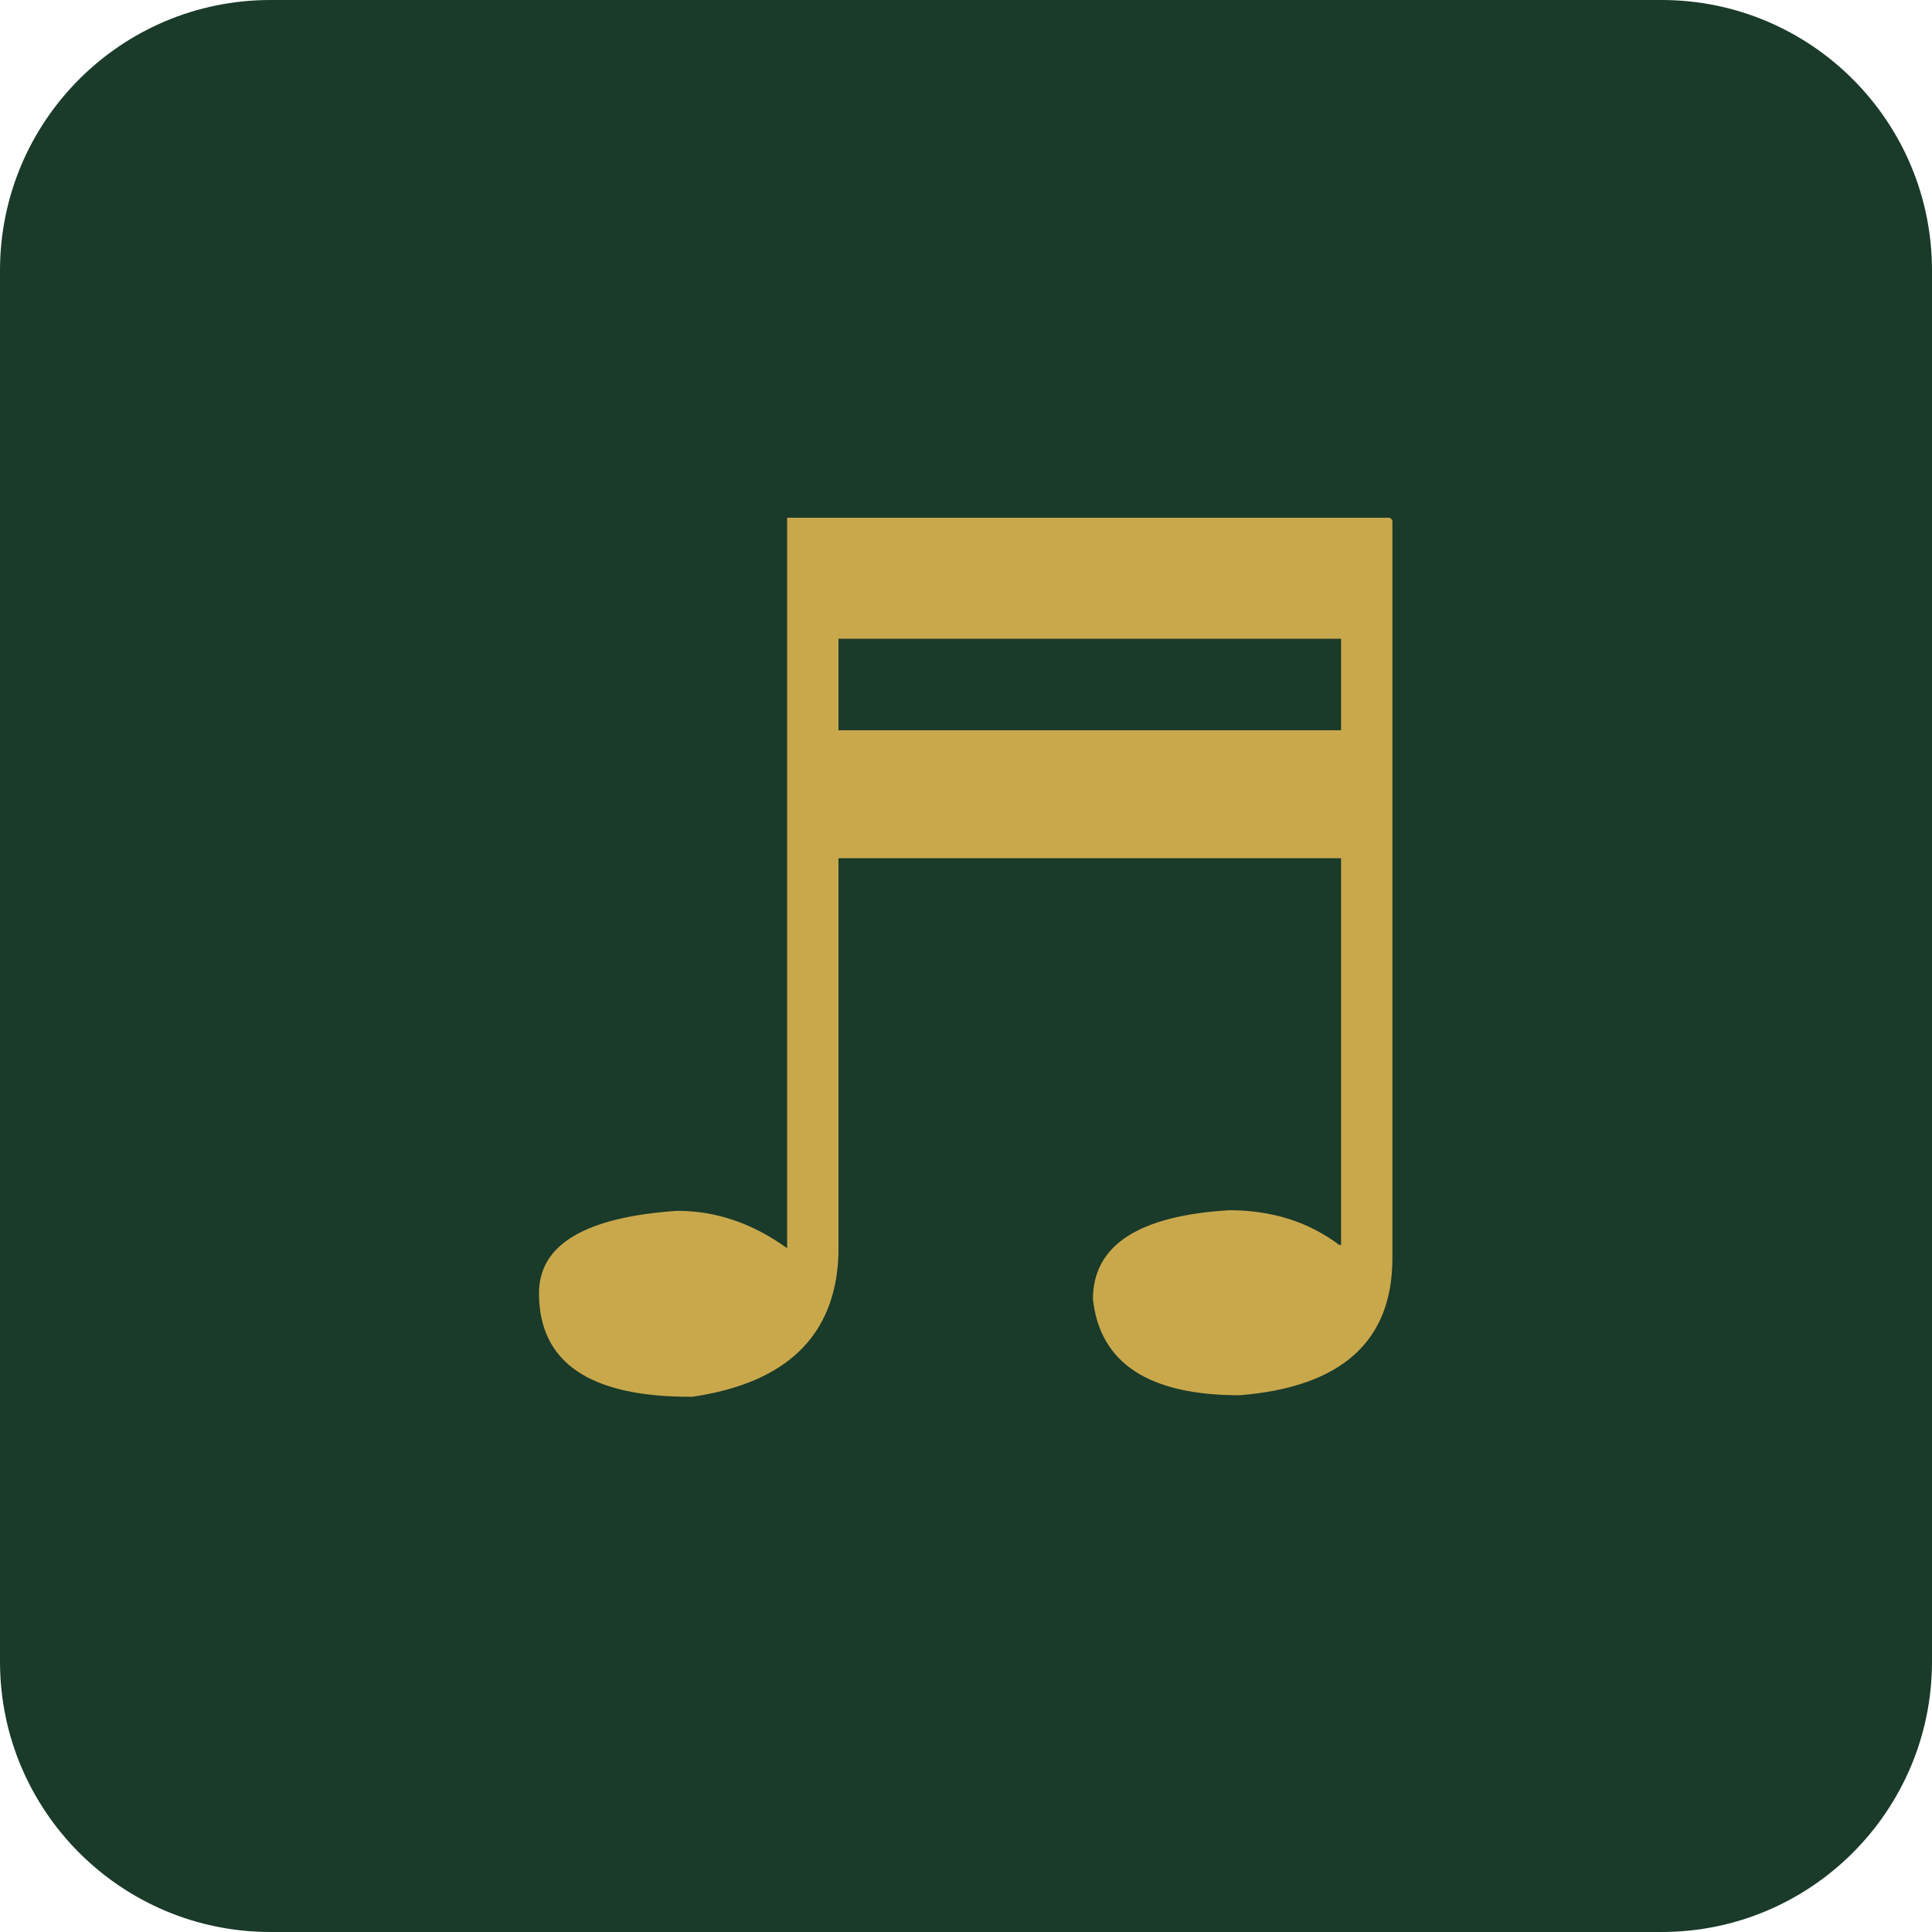
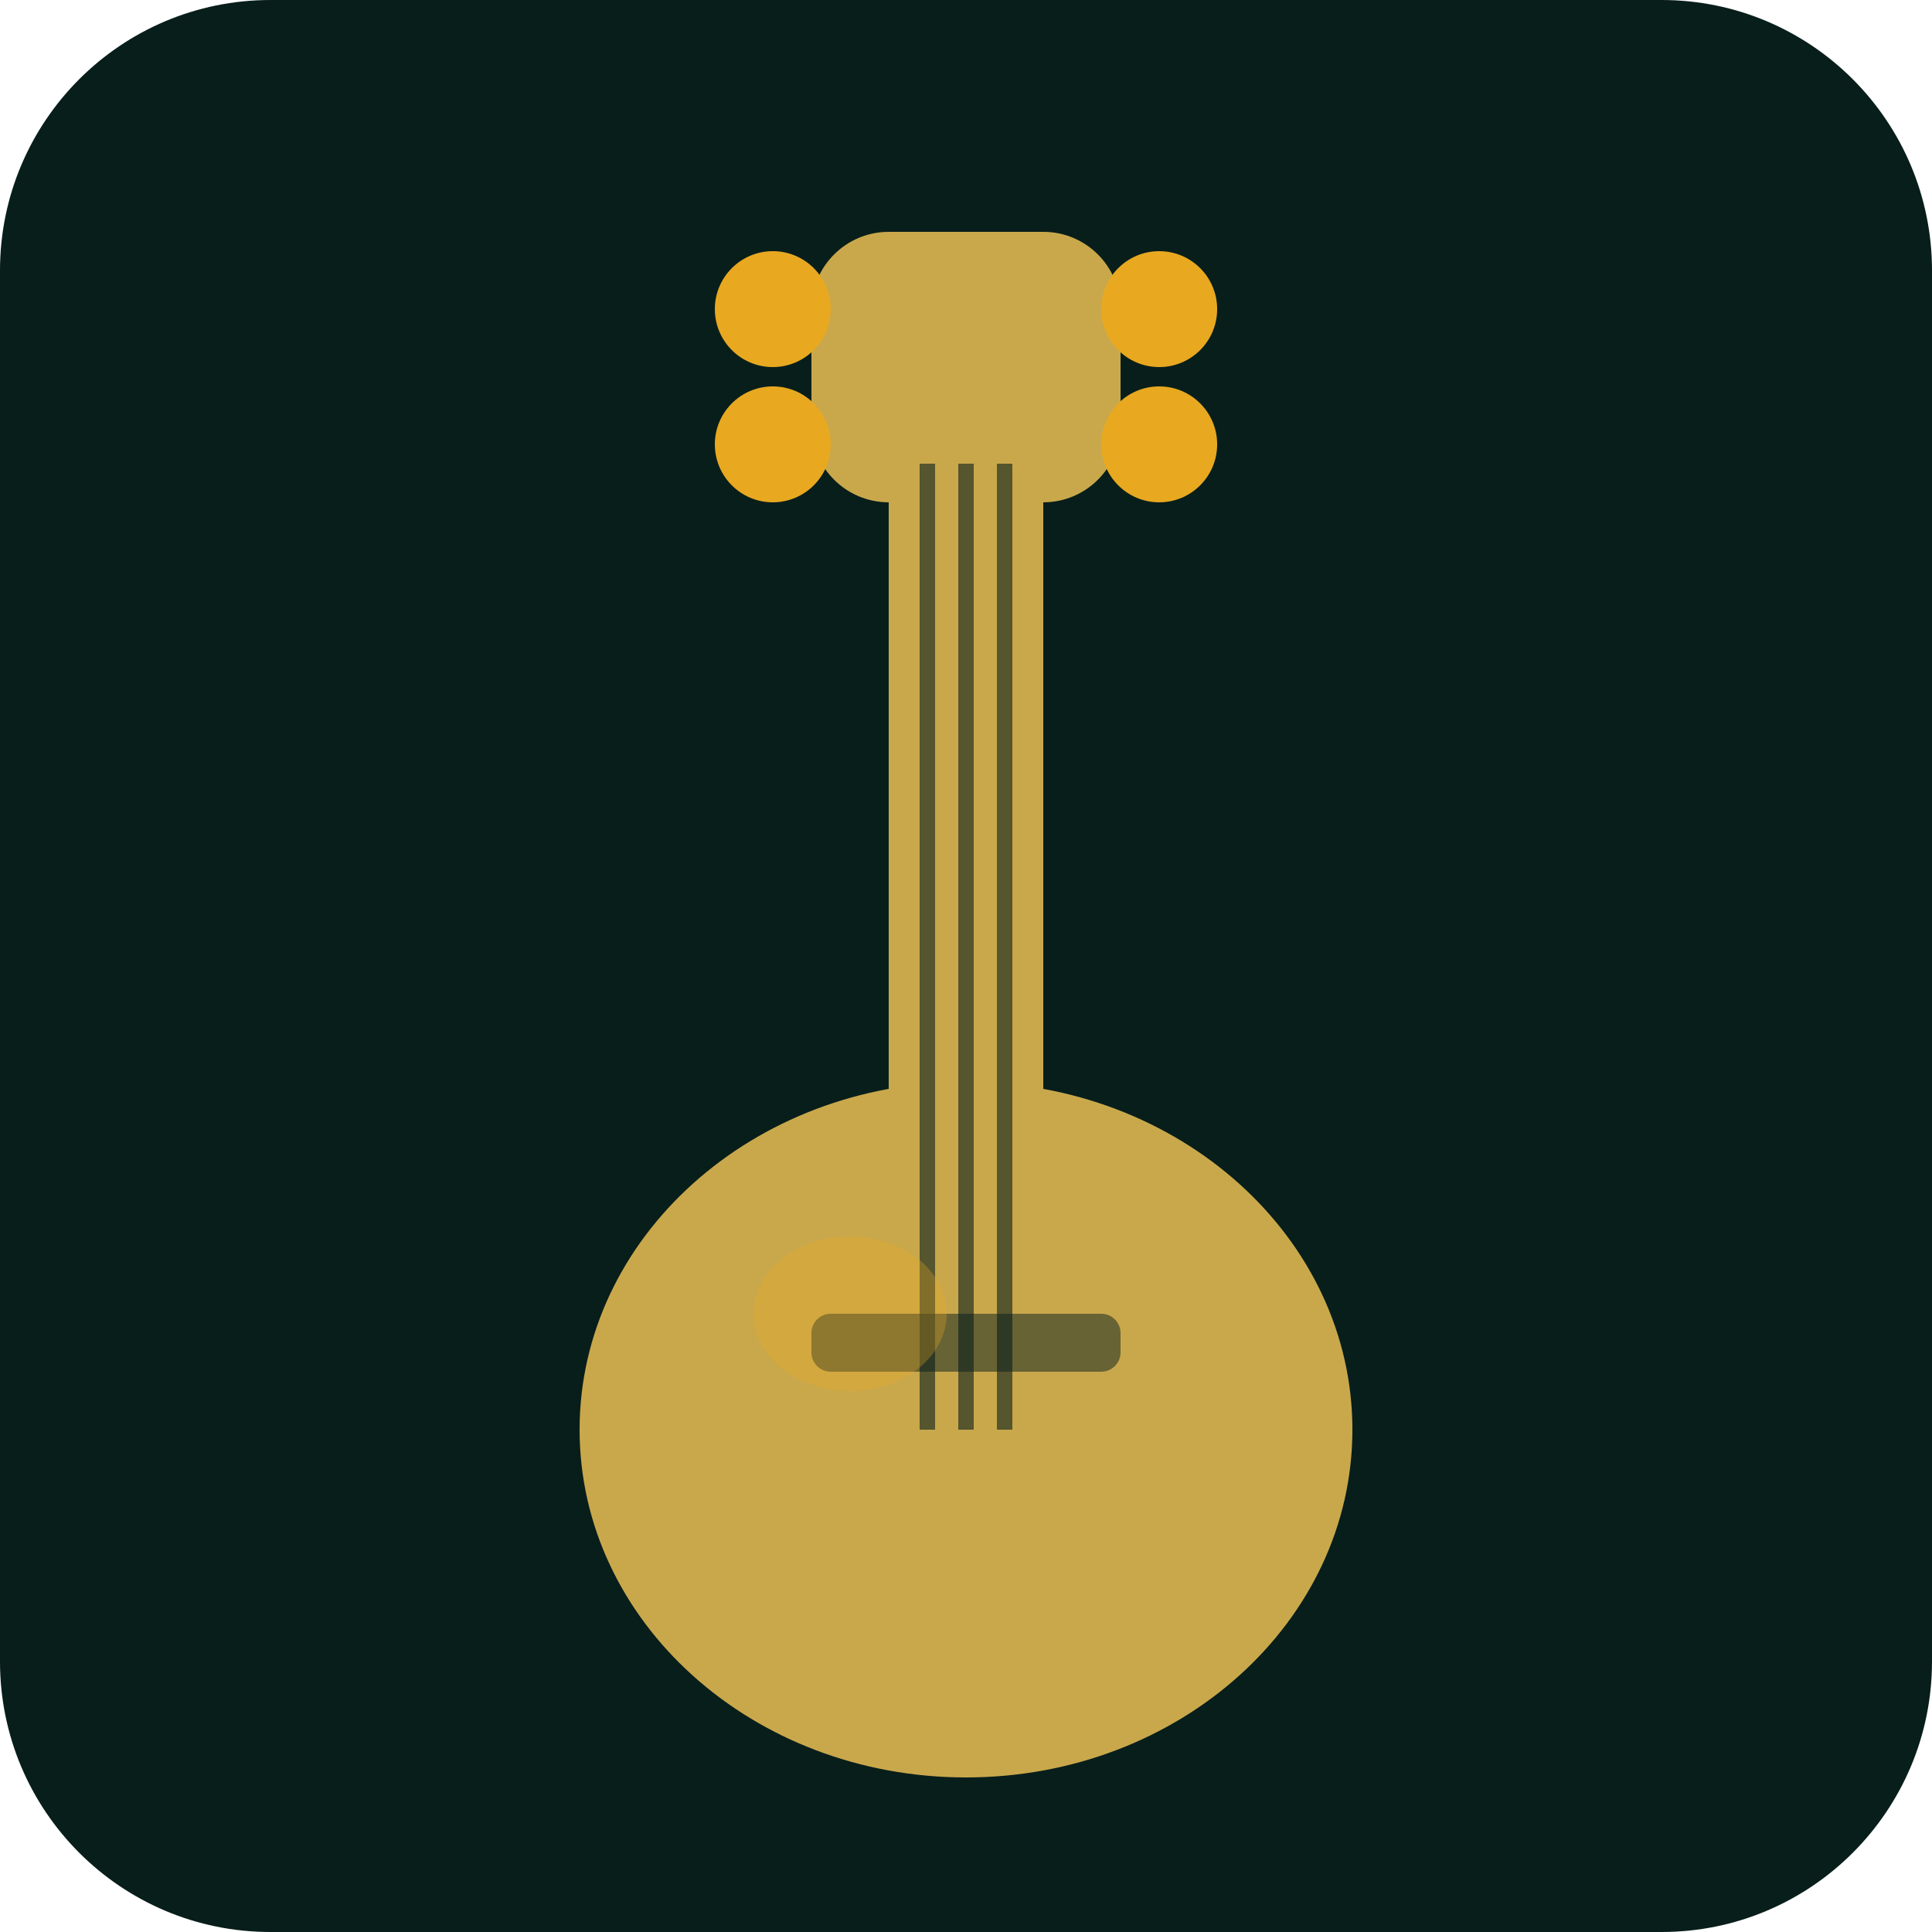
<svg xmlns="http://www.w3.org/2000/svg" viewBox="0 0 100 100">
-   <rect width="100" height="100" rx="14" fill="#1a3a2a" />
-   <text x="50" y="72" font-size="62" text-anchor="middle" fill="#C9A84C" font-family="serif">♬</text>
+   <rect width="100" height="100" rx="14" fill="#081E1B" />
+   <ellipse cx="50" cy="74" rx="20" ry="18" fill="#C9A84C" />
+   <rect x="46" y="22" width="8" height="52" rx="3" fill="#C9A84C" />
+   <rect x="42" y="12" width="16" height="14" rx="4" fill="#C9A84C" />
+   <circle cx="40" cy="16" r="3" fill="#E8A820" />
+   <circle cx="40" cy="23" r="3" fill="#E8A820" />
+   <circle cx="60" cy="16" r="3" fill="#E8A820" />
+   <circle cx="60" cy="23" r="3" fill="#E8A820" />
+   <line x1="48" y1="24" x2="48" y2="74" stroke="#081E1B" stroke-width="0.8" opacity="0.6" />
+   <line x1="50" y1="24" x2="50" y2="74" stroke="#081E1B" stroke-width="0.8" opacity="0.6" />
+   <line x1="52" y1="24" x2="52" y2="74" stroke="#081E1B" stroke-width="0.8" opacity="0.6" />
+   <rect x="42" y="68" width="16" height="3" rx="1" fill="#081E1B" opacity="0.5" />
+   <ellipse cx="44" cy="68" rx="5" ry="4" fill="#E8A820" opacity="0.3" />
</svg>
